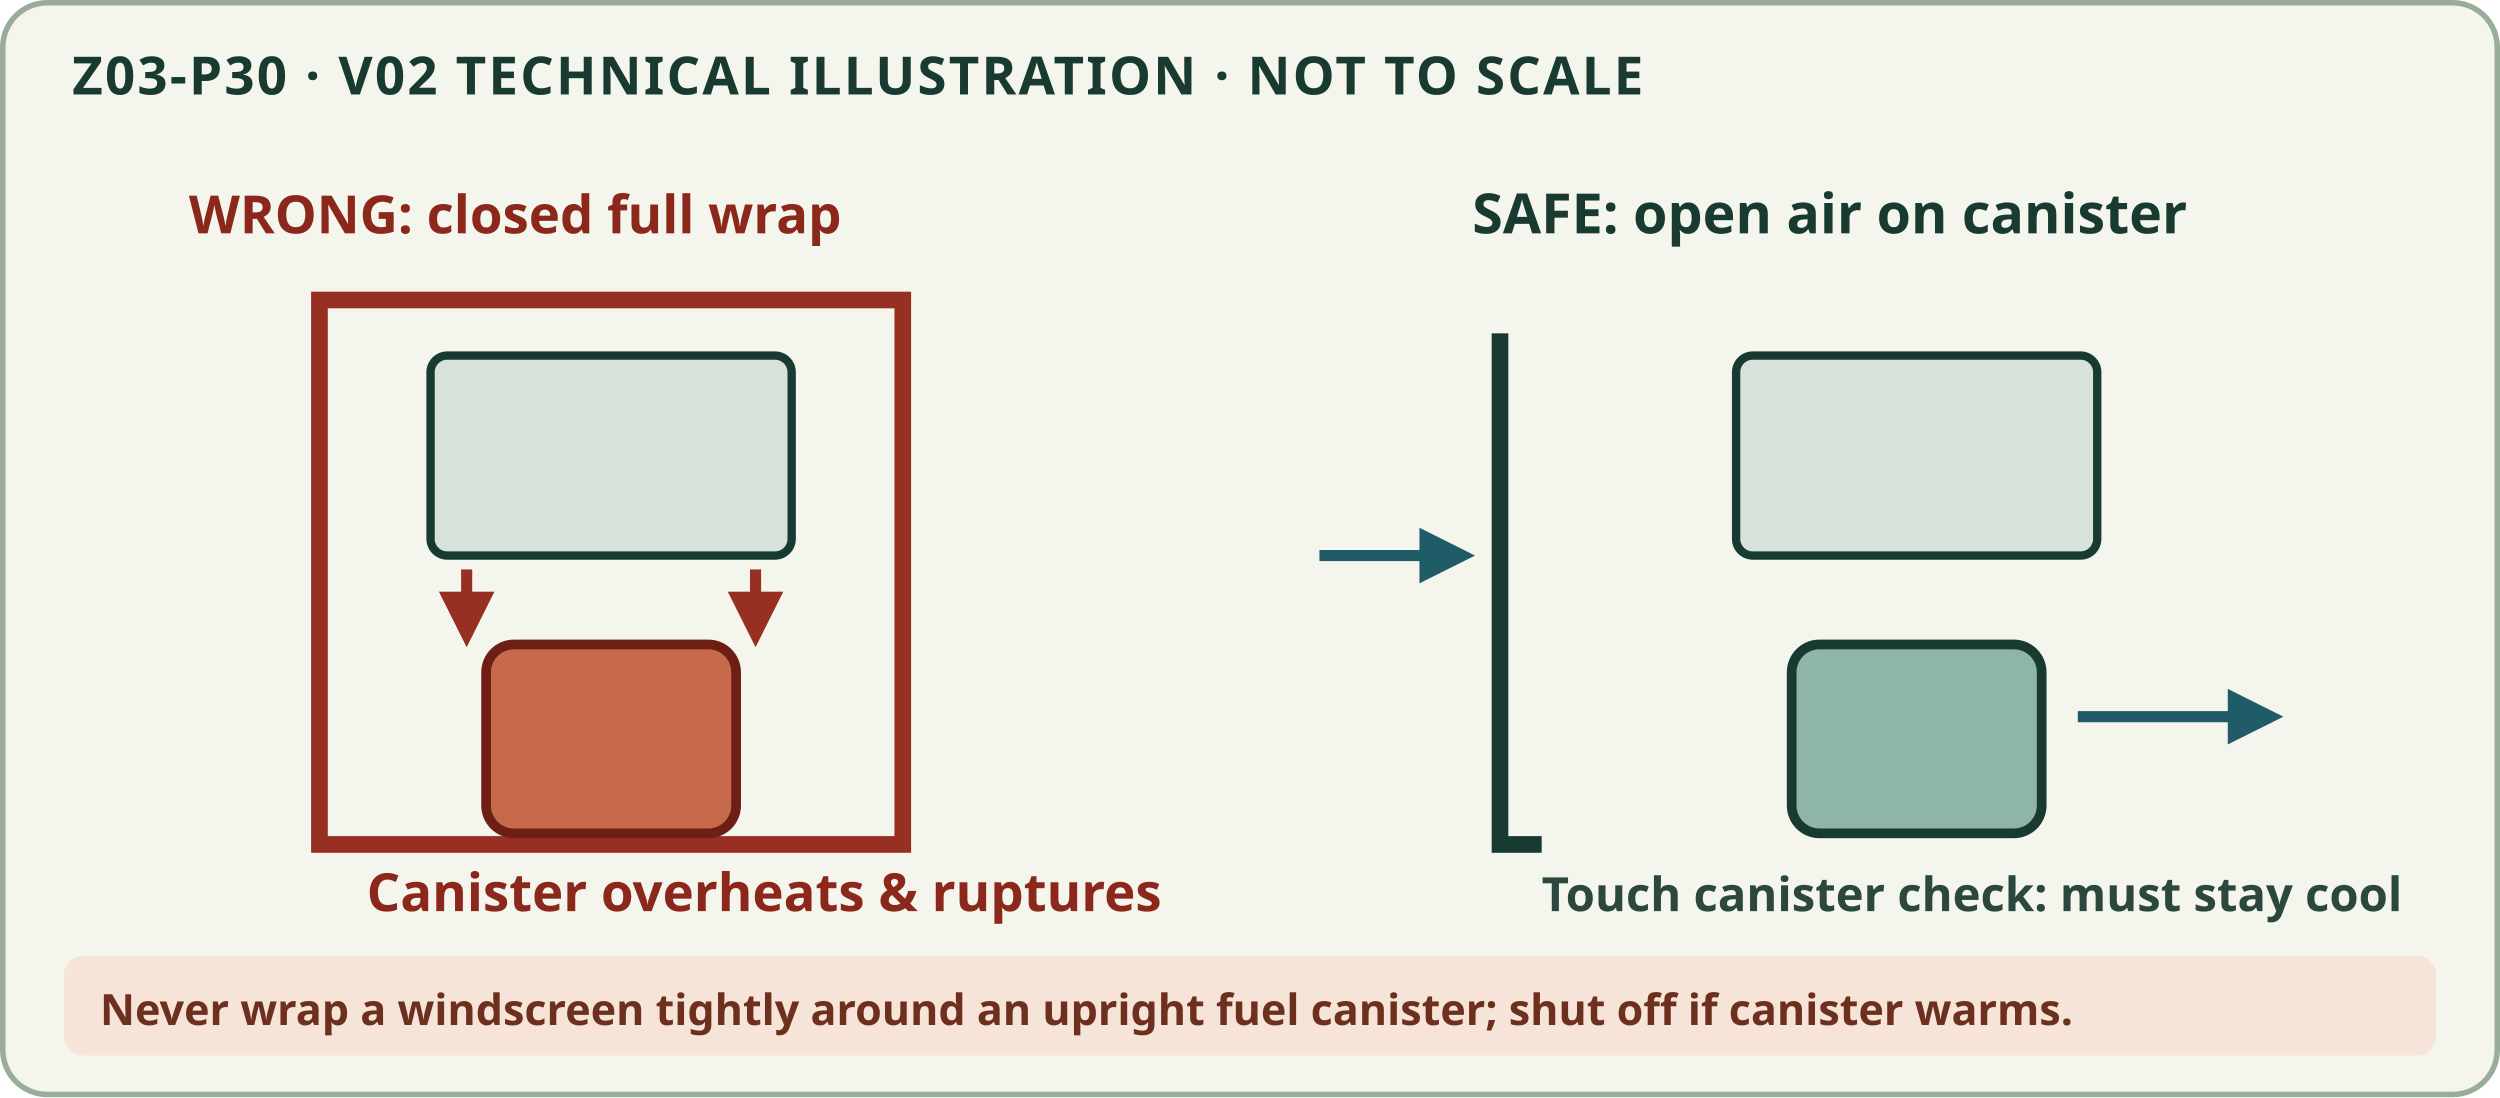
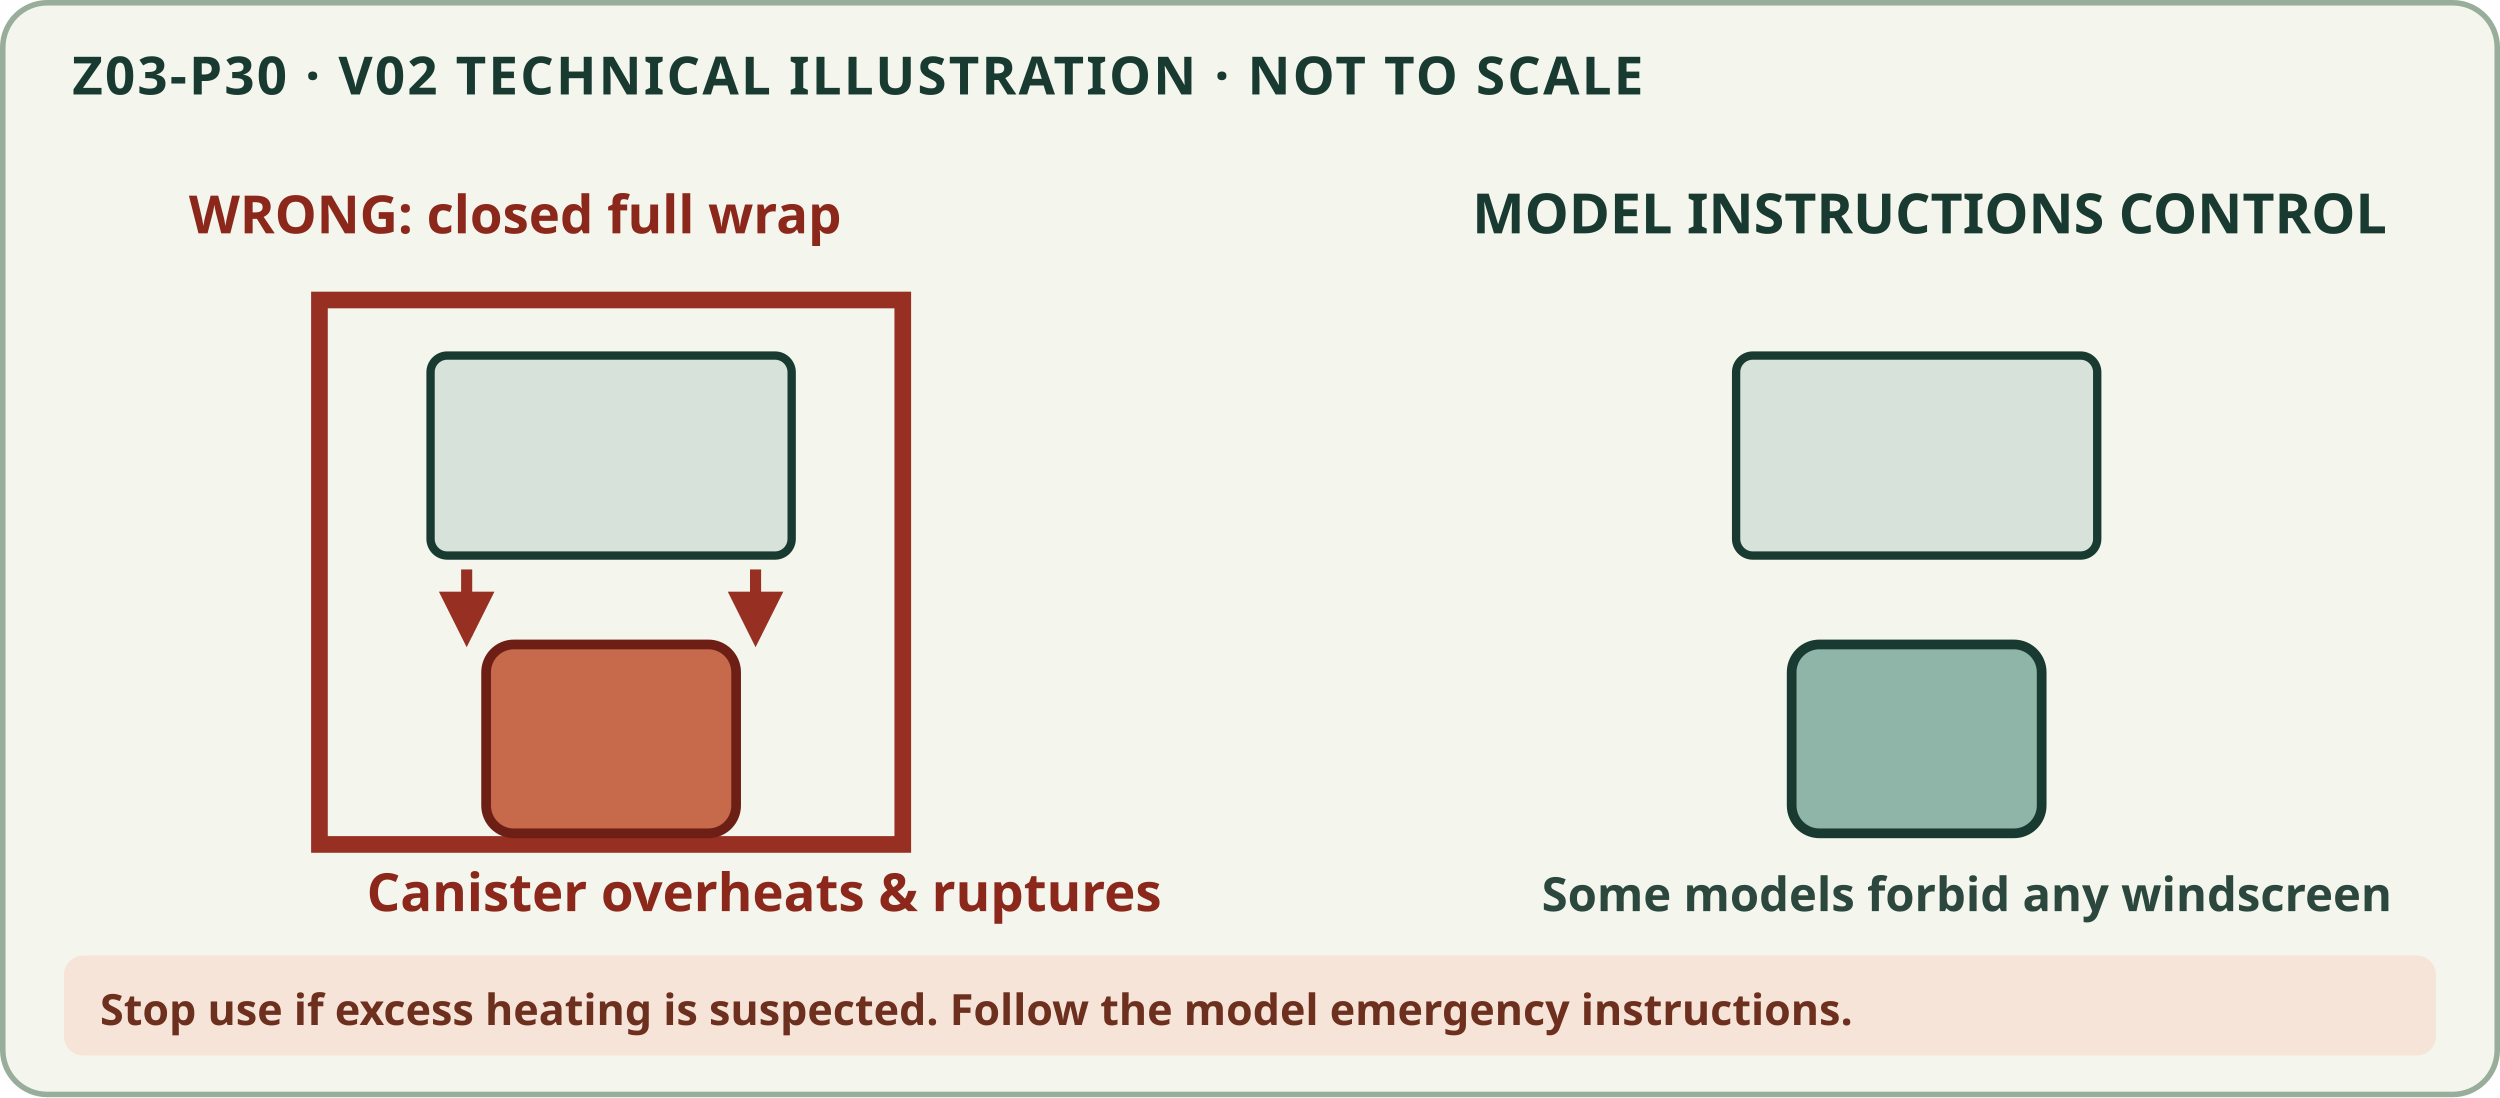
<svg xmlns="http://www.w3.org/2000/svg" class="v02-svg" viewBox="0 0 900 395" role="img" aria-labelledby="title desc">
  <defs>
    <marker id="arr" viewBox="0 0 10 10" refX="8" refY="5" markerWidth="5" markerHeight="5" orient="auto">
      <path d="M0 0L10 5L0 10Z" fill="#205b68" />
    </marker>
    <marker id="arr-r" viewBox="0 0 10 10" refX="8" refY="5" markerWidth="5" markerHeight="5" orient="auto">
      <path d="M0 0L10 5L0 10Z" fill="#972f22" />
    </marker>
    <marker id="arr-g" viewBox="0 0 10 10" refX="8" refY="5" markerWidth="5" markerHeight="5" orient="auto">
      <path d="M0 0L10 5L0 10Z" fill="#183a30" />
    </marker>
  </defs>
  <style>.v02-svg text{font-family:system-ui,sans-serif;font-size:20px;font-weight:650;fill:#183a30}.v02-svg .sm{font-size:17px;font-weight:600;fill:#2b473e}.v02-svg .warn{font-size:19px;font-weight:700;fill:#8c281b}.v02-svg .heading{font-size:19px;letter-spacing:0.8px;font-weight:750;fill:#183a30}.v02-svg .guard{font-size:15.5px;font-weight:650;fill:#6d301f}.v02-svg .leader{fill:none;stroke:#365c50;stroke-width:2.5}.v02-svg .flow{fill:none;stroke:#205b68;stroke-width:4;marker-end:url(#arr)}.v02-svg .rflow{fill:none;stroke:#972f22;stroke-width:4;marker-end:url(#arr-r)}.v02-svg .gflow{fill:none;stroke:#183a30;stroke-width:3.5;marker-end:url(#arr-g)}.v02-svg .dash{fill:none;stroke:#365c50;stroke-width:2.5;stroke-dasharray:10 7}</style>
  <rect x="1" y="1" width="898" height="393" rx="16" fill="#f4f6ed" stroke="#99ad9b" stroke-width="2" />
  <text class="heading" x="26" y="34">Z03-P30 · V02 TECHNICAL ILLUSTRATION · NOT TO SCALE</text>
  <g id="v02-artwork">
    <rect x="115" y="108" width="210" height="196" fill="none" stroke="#972f22" stroke-width="6" />
    <rect x="175" y="232" width="90" height="68" rx="10" fill="#c7694b" stroke="#6d1f15" stroke-width="3.5" />
    <rect x="155" y="128" width="130" height="72" rx="6" fill="#d7e2da" stroke="#183a30" stroke-width="3" />
    <path class="rflow" d="M168 205v24" />
    <path class="rflow" d="M272 205v24" />
    <text class="warn" x="68" y="84">WRONG: closed full wrap</text>
    <text class="warn" x="132" y="328">Canister overheats &amp; ruptures</text>
-     <path d="M540 120v184h15" fill="none" stroke="#183a30" stroke-width="6" />
    <rect x="645" y="232" width="90" height="68" rx="10" fill="#8eb5a7" stroke="#183a30" stroke-width="3.5" />
    <rect x="625" y="128" width="130" height="72" rx="6" fill="#d7e2da" stroke="#183a30" stroke-width="3" />
-     <path class="flow" d="M475 200h52" />
-     <path class="flow" d="M748 258h70" />
-     <text x="530" y="84">SAFE: open air on canister</text>
-     <text class="sm" x="555" y="328">Touch canister check: must stay cool</text>
+     <text x="530" y="84">MODEL INSTRUCTIONS CONTROL</text>
+     <text class="sm" x="555" y="328">Some models forbid any windscreen</text>
  </g>
  <rect x="23" y="344" width="854" height="36" rx="7" fill="#f7e4d8" />
-   <text class="guard" x="36" y="369">Never wrap a windscreen tightly around an upright fuel canister; shut off if canister warms.</text>
+   <text class="guard" x="36" y="369">Stop use if excess heating is suspected. Follow the model emergency instructions.</text>
</svg>
